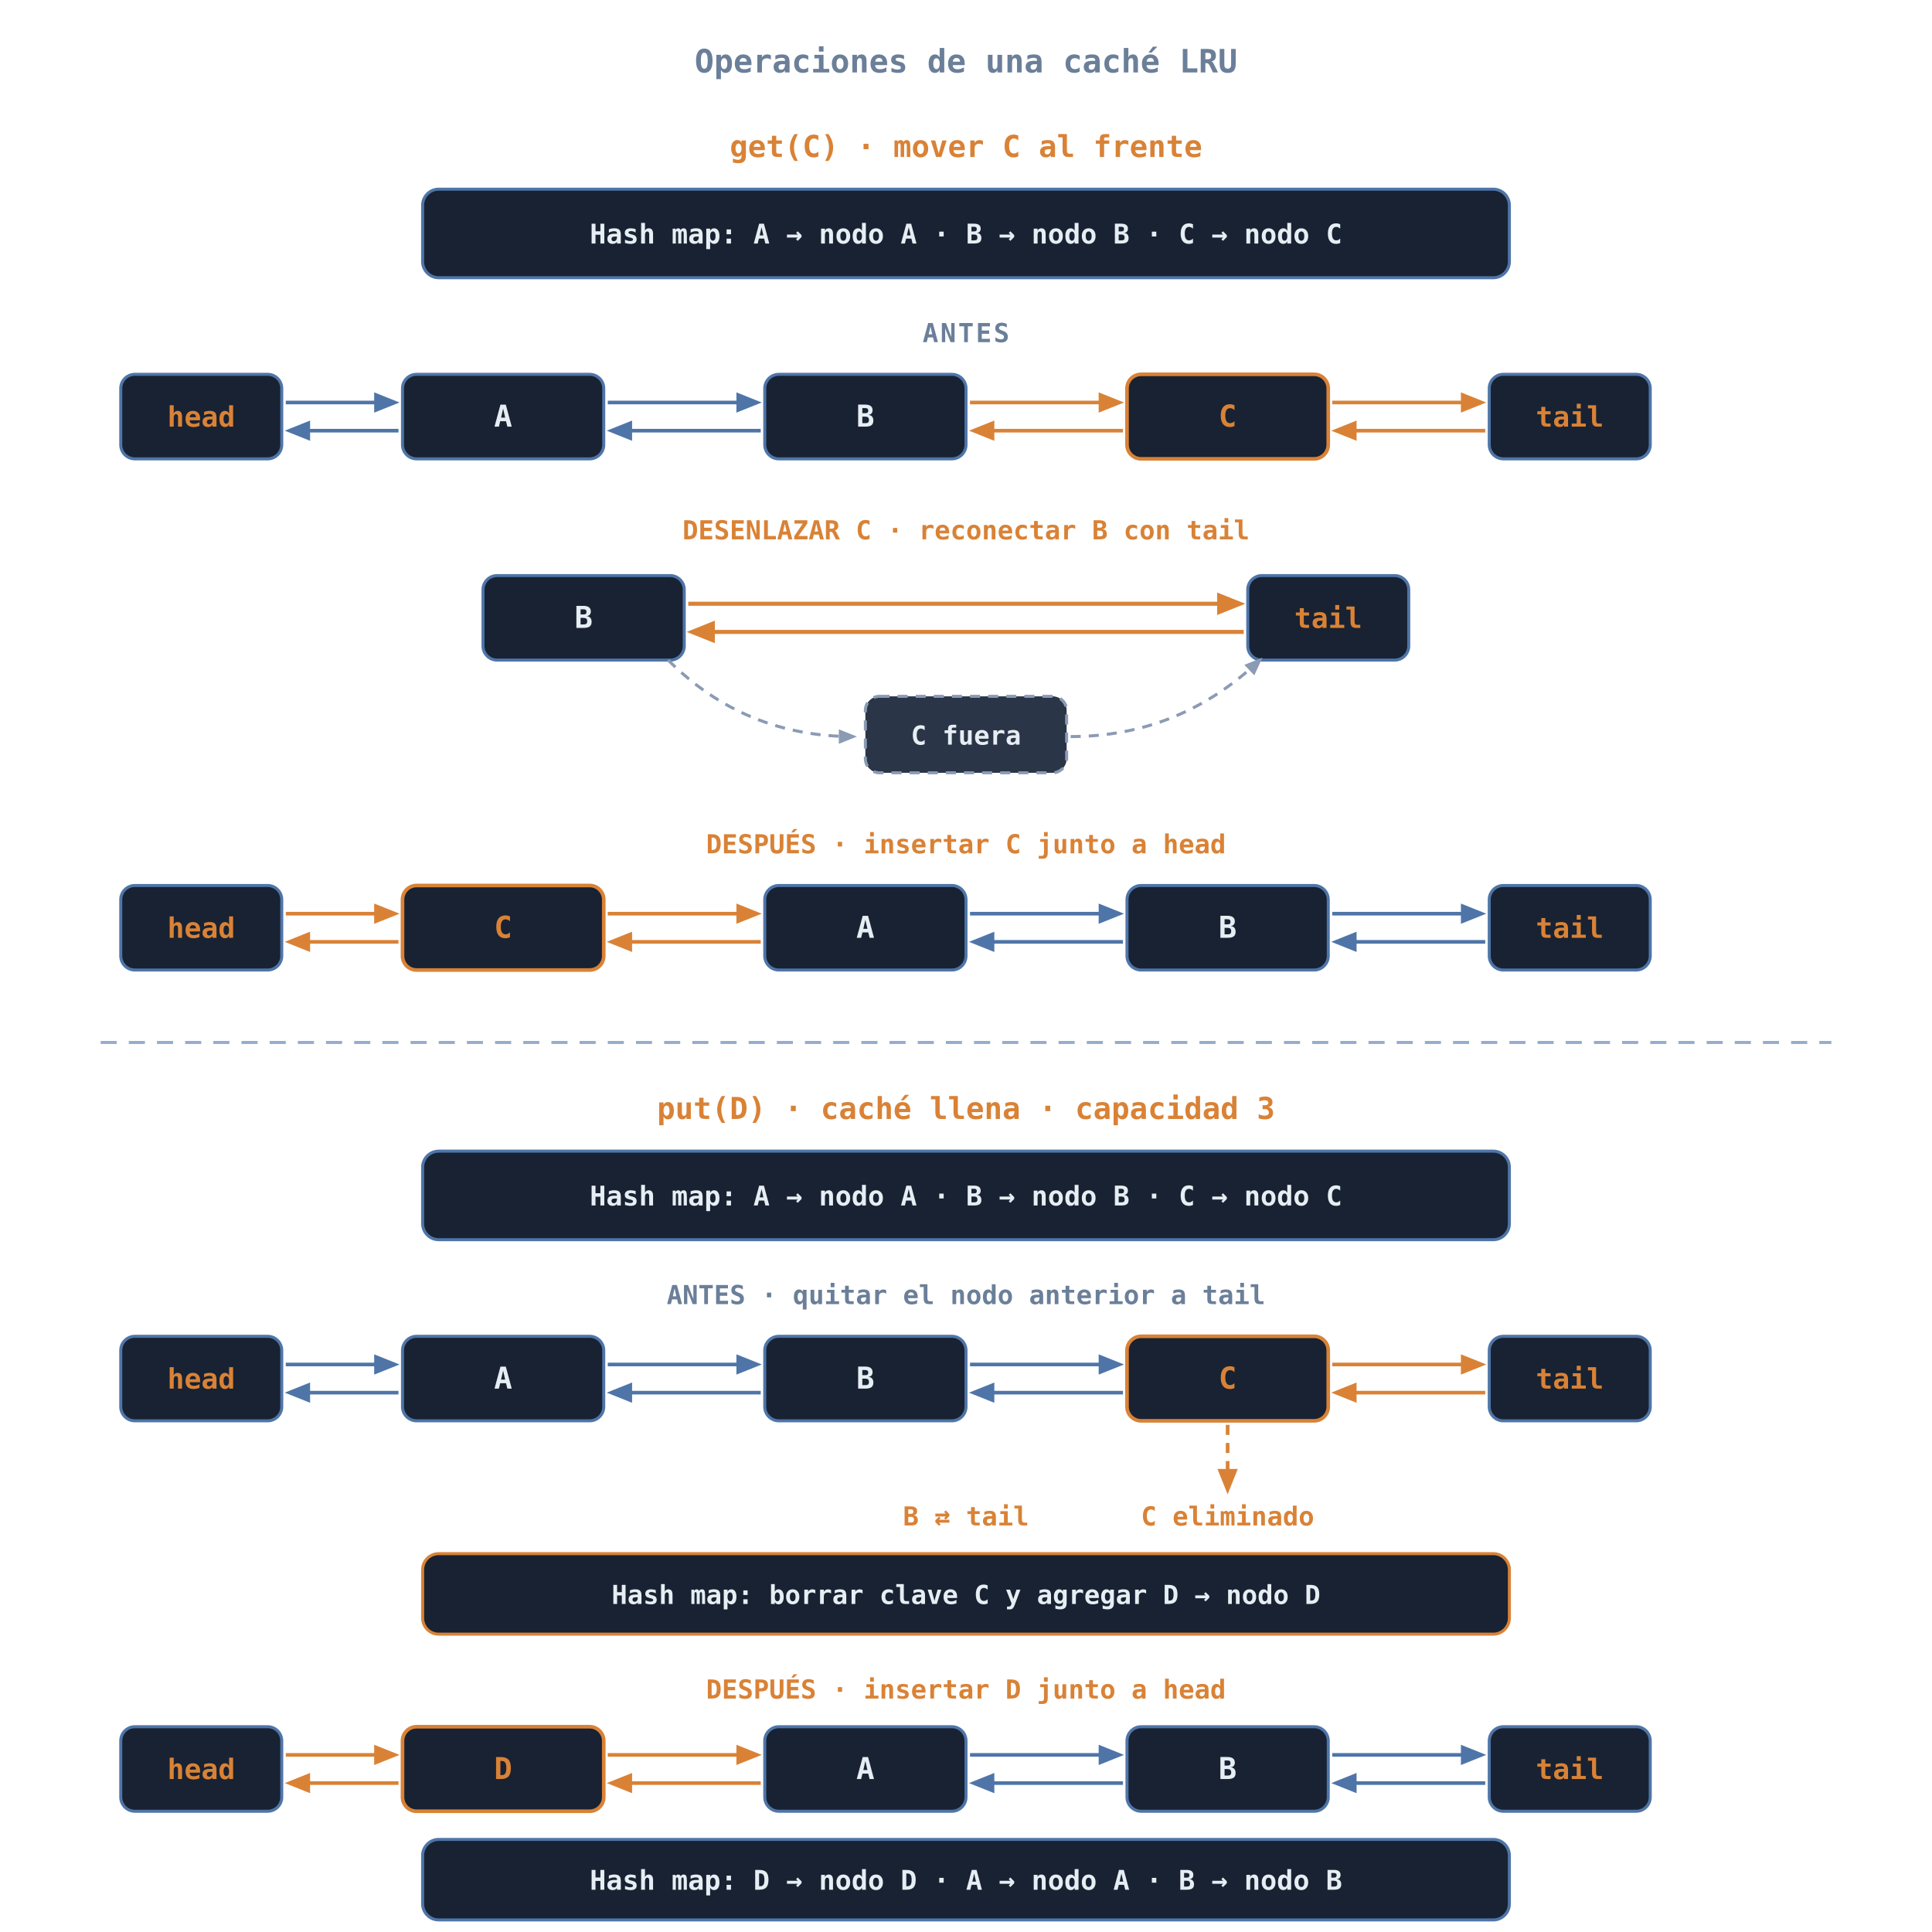
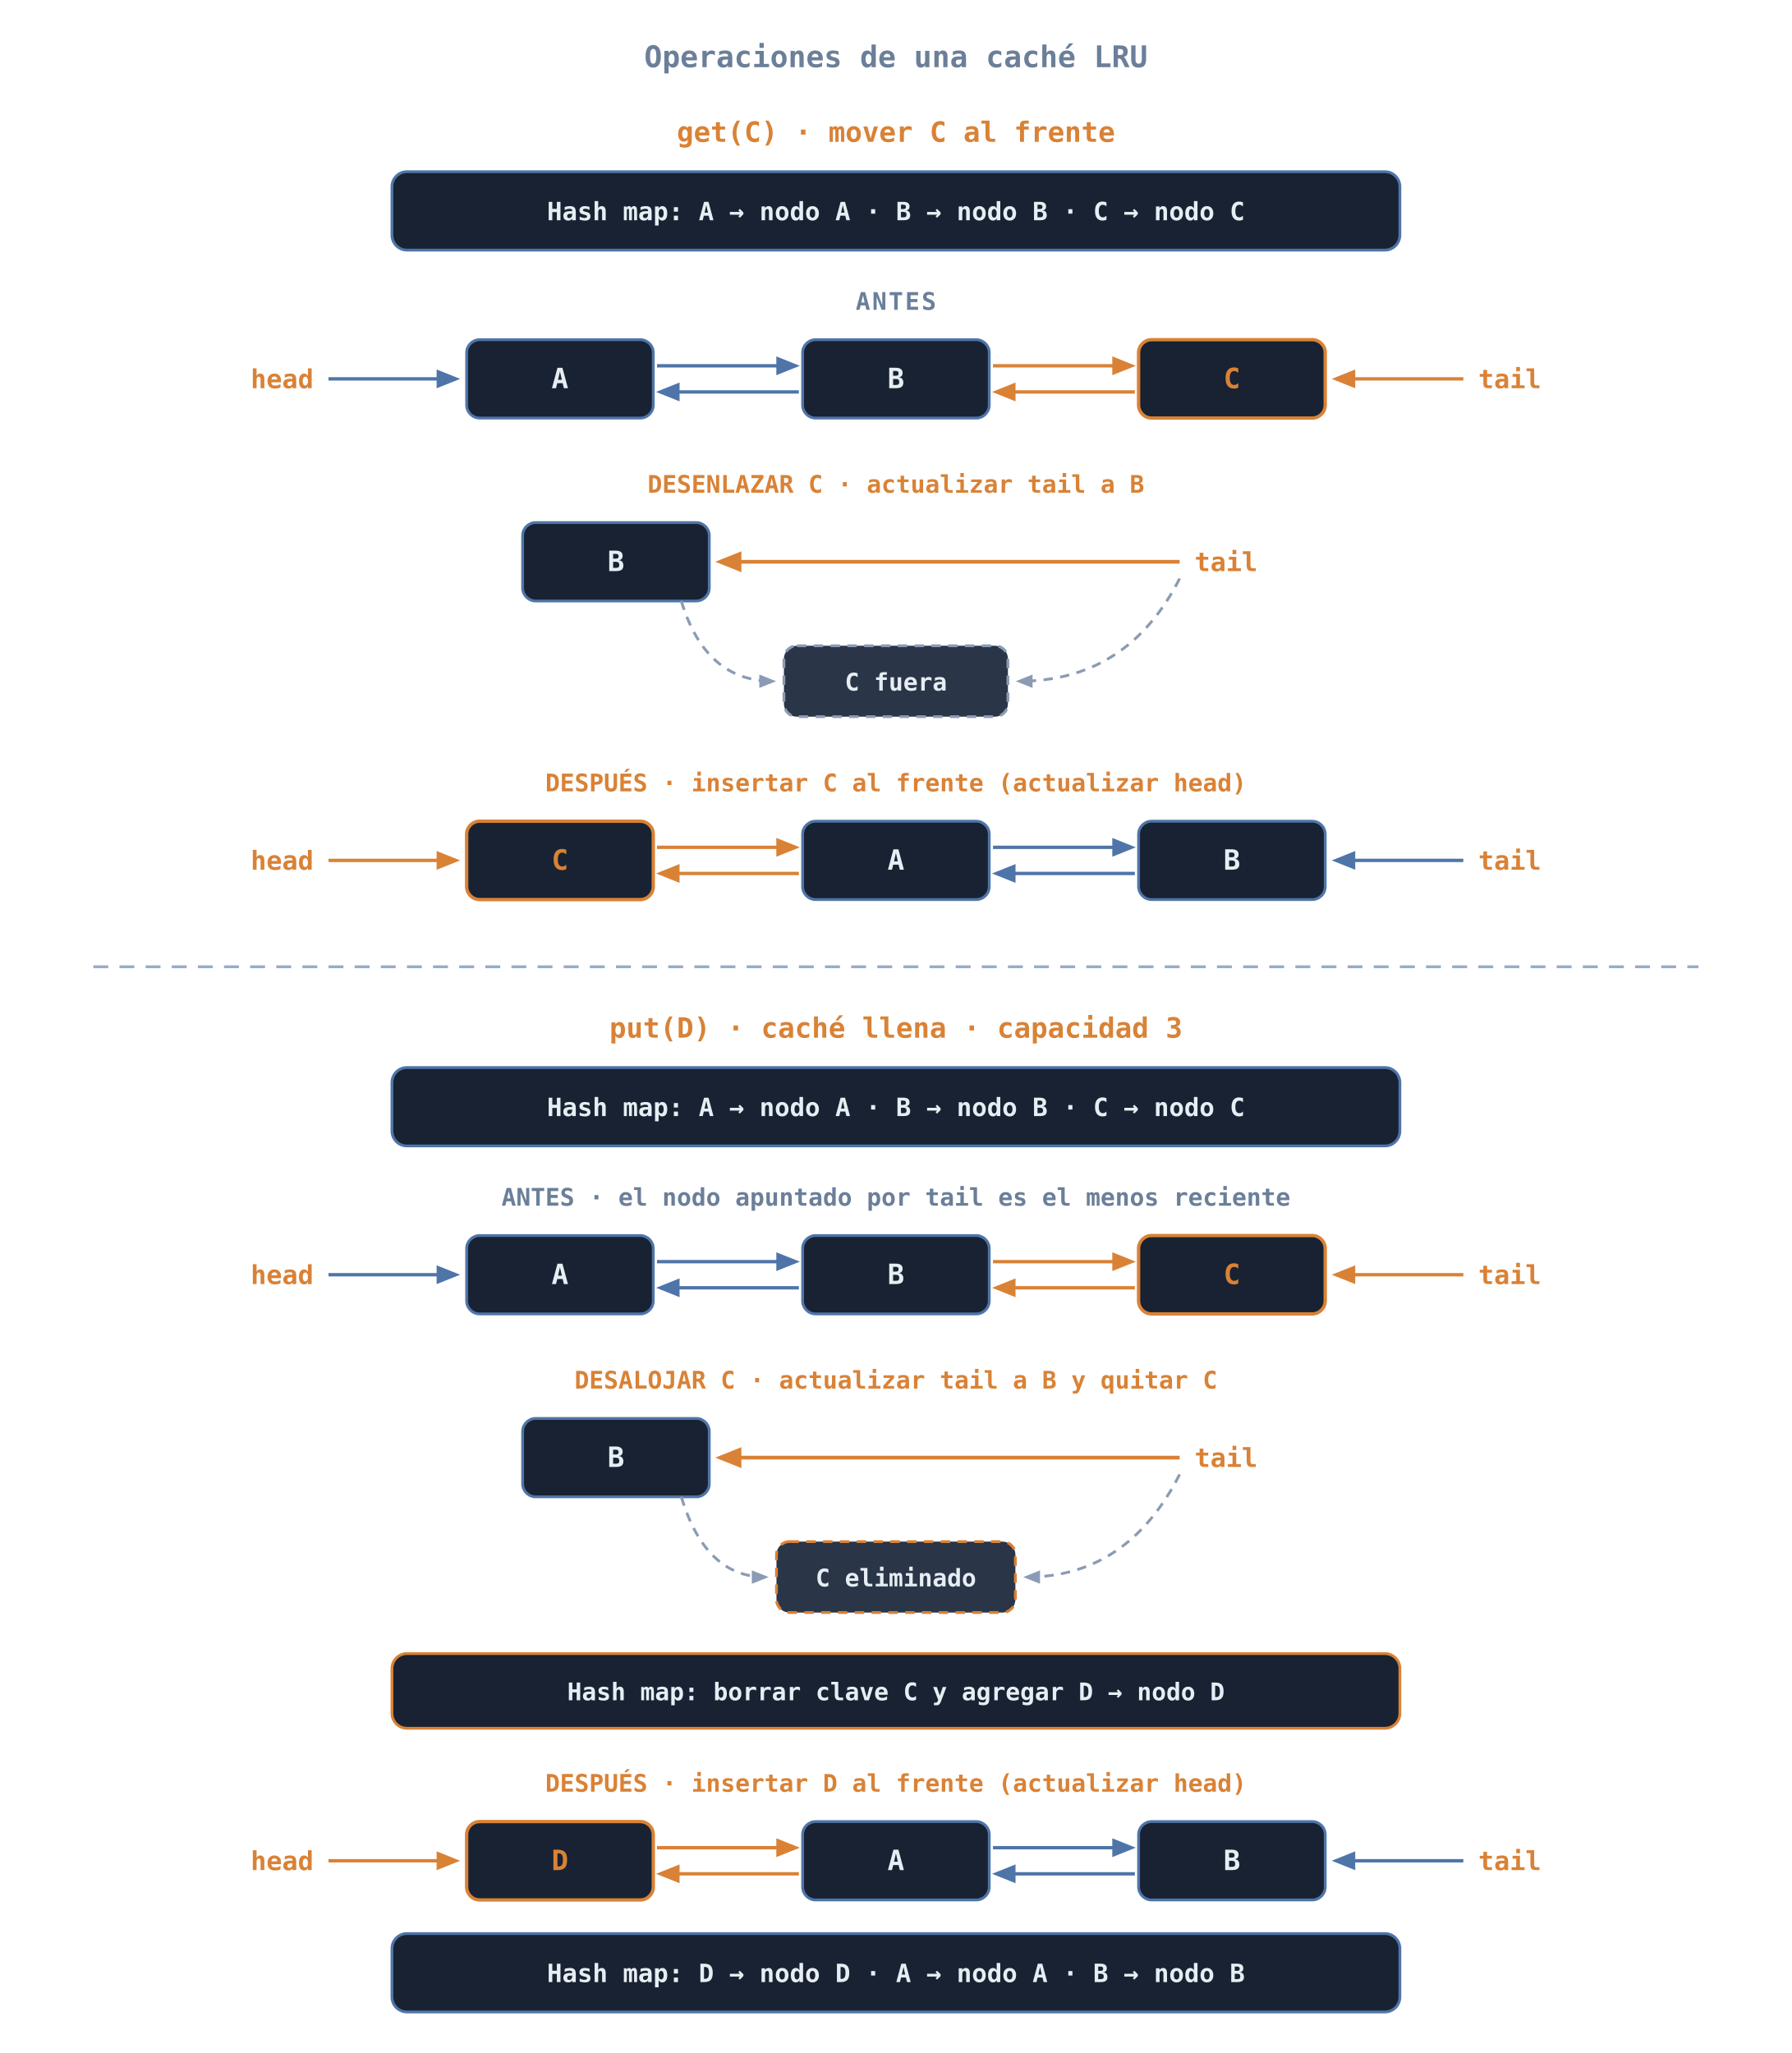
- <svg xmlns="http://www.w3.org/2000/svg" viewBox="0 0 960 960" width="960" height="960" font-family="'JetBrains Mono', 'Fira Code', 'Consolas', monospace">
+ <svg xmlns="http://www.w3.org/2000/svg" viewBox="0 0 960 1100" width="960" height="1100" font-family="'JetBrains Mono', 'Fira Code', 'Consolas', monospace">
  <defs>
    <marker id="arrow-blue" viewBox="0 0 10 10" refX="8" refY="5" markerWidth="7" markerHeight="7" orient="auto-start-reverse">
      <path d="M 0 1 L 10 5 L 0 9 z" fill="#4f75a8" />
    </marker>
    <marker id="arrow-orange" viewBox="0 0 10 10" refX="8" refY="5" markerWidth="7" markerHeight="7" orient="auto-start-reverse">
      <path d="M 0 1 L 10 5 L 0 9 z" fill="#d98236" />
    </marker>
    <marker id="arrow-muted" viewBox="0 0 10 10" refX="8" refY="5" markerWidth="6" markerHeight="6" orient="auto-start-reverse">
      <path d="M 0 1 L 10 5 L 0 9 z" fill="#8b9bb4" />
    </marker>
  </defs>
  <text x="480" y="36" text-anchor="middle" fill="#6b7f99" font-size="16" font-weight="600">Operaciones de una caché LRU</text>
-   <text x="480" y="78" text-anchor="middle" fill="#d98236" font-size="15" font-weight="700">get(C) · mover C al frente</text>
-   <rect x="210" y="94" width="540" height="44" rx="8" fill="#182232" stroke="#4f75a8" stroke-width="1.5" />
-   <text x="480" y="121" text-anchor="middle" fill="#e6edf3" font-size="13.5" font-weight="600">Hash map:  A → nodo A  ·  B → nodo B  ·  C → nodo C</text>
-   <text x="480" y="170" text-anchor="middle" fill="#6b7f99" font-size="13" font-weight="700" letter-spacing="1">ANTES</text>
-   <rect x="60" y="186" width="80" height="42" rx="7" fill="#182232" stroke="#4f75a8" stroke-width="1.5" />
-   <text x="100" y="212" text-anchor="middle" fill="#d98236" font-size="14" font-weight="700">head</text>
-   <rect x="200" y="186" width="100" height="42" rx="7" fill="#182232" stroke="#4f75a8" stroke-width="1.5" />
-   <text x="250" y="212" text-anchor="middle" fill="#e6edf3" font-size="15" font-weight="700">A</text>
-   <rect x="380" y="186" width="100" height="42" rx="7" fill="#182232" stroke="#4f75a8" stroke-width="1.5" />
-   <text x="430" y="212" text-anchor="middle" fill="#e6edf3" font-size="15" font-weight="700">B</text>
-   <rect x="560" y="186" width="100" height="42" rx="7" fill="#182232" stroke="#d98236" stroke-width="1.8" />
-   <text x="610" y="212" text-anchor="middle" fill="#d98236" font-size="15" font-weight="700">C</text>
-   <rect x="740" y="186" width="80" height="42" rx="7" fill="#182232" stroke="#4f75a8" stroke-width="1.5" />
-   <text x="780" y="212" text-anchor="middle" fill="#d98236" font-size="14" font-weight="700">tail</text>
-   <line x1="142" y1="200" x2="196" y2="200" stroke="#4f75a8" stroke-width="1.8" marker-end="url(#arrow-blue)" />
-   <line x1="198" y1="214" x2="144" y2="214" stroke="#4f75a8" stroke-width="1.8" marker-end="url(#arrow-blue)" />
-   <line x1="302" y1="200" x2="376" y2="200" stroke="#4f75a8" stroke-width="1.8" marker-end="url(#arrow-blue)" />
-   <line x1="378" y1="214" x2="304" y2="214" stroke="#4f75a8" stroke-width="1.8" marker-end="url(#arrow-blue)" />
-   <line x1="482" y1="200" x2="556" y2="200" stroke="#d98236" stroke-width="1.8" marker-end="url(#arrow-orange)" />
-   <line x1="558" y1="214" x2="484" y2="214" stroke="#d98236" stroke-width="1.8" marker-end="url(#arrow-orange)" />
-   <line x1="662" y1="200" x2="736" y2="200" stroke="#d98236" stroke-width="1.8" marker-end="url(#arrow-orange)" />
-   <line x1="738" y1="214" x2="664" y2="214" stroke="#d98236" stroke-width="1.8" marker-end="url(#arrow-orange)" />
-   <text x="480" y="268" text-anchor="middle" fill="#d98236" font-size="13" font-weight="700">DESENLAZAR C · reconectar B con tail</text>
-   <rect x="240" y="286" width="100" height="42" rx="7" fill="#182232" stroke="#4f75a8" stroke-width="1.5" />
-   <text x="290" y="312" text-anchor="middle" fill="#e6edf3" font-size="15" font-weight="700">B</text>
-   <rect x="620" y="286" width="80" height="42" rx="7" fill="#182232" stroke="#4f75a8" stroke-width="1.5" />
-   <text x="660" y="312" text-anchor="middle" fill="#d98236" font-size="14" font-weight="700">tail</text>
-   <line x1="342" y1="300" x2="616" y2="300" stroke="#d98236" stroke-width="2" marker-end="url(#arrow-orange)" />
-   <line x1="618" y1="314" x2="344" y2="314" stroke="#d98236" stroke-width="2" marker-end="url(#arrow-orange)" />
-   <path d="M 332 328 Q 370 366 424 366" fill="none" stroke="#8b9bb4" stroke-width="1.5" stroke-dasharray="5,4" marker-end="url(#arrow-muted)" />
-   <path d="M 532 366 Q 586 366 626 328" fill="none" stroke="#8b9bb4" stroke-width="1.5" stroke-dasharray="5,4" marker-end="url(#arrow-muted)" />
-   <rect x="430" y="346" width="100" height="38" rx="7" fill="#2a3547" stroke="#8b9bb4" stroke-width="1.5" stroke-dasharray="5,4" />
+   <text x="480" y="76" text-anchor="middle" fill="#d98236" font-size="15" font-weight="700">get(C) · mover C al frente</text>
+   <rect x="210" y="92" width="540" height="42" rx="8" fill="#182232" stroke="#4f75a8" stroke-width="1.5" />
+   <text x="480" y="118" text-anchor="middle" fill="#e6edf3" font-size="13.5" font-weight="600">Hash map:  A → nodo A  ·  B → nodo B  ·  C → nodo C</text>
+   <text x="480" y="166" text-anchor="middle" fill="#6b7f99" font-size="13" font-weight="700" letter-spacing="1">ANTES</text>
+   <text x="168" y="208" text-anchor="end" fill="#d98236" font-size="14" font-weight="700">head</text>
+   <line x1="176" y1="203" x2="244" y2="203" stroke="#4f75a8" stroke-width="1.8" marker-end="url(#arrow-blue)" />
+   <rect x="250" y="182" width="100" height="42" rx="7" fill="#182232" stroke="#4f75a8" stroke-width="1.5" />
+   <text x="300" y="208" text-anchor="middle" fill="#e6edf3" font-size="15" font-weight="700">A</text>
+   <rect x="430" y="182" width="100" height="42" rx="7" fill="#182232" stroke="#4f75a8" stroke-width="1.5" />
+   <text x="480" y="208" text-anchor="middle" fill="#e6edf3" font-size="15" font-weight="700">B</text>
+   <rect x="610" y="182" width="100" height="42" rx="7" fill="#182232" stroke="#d98236" stroke-width="1.8" />
+   <text x="660" y="208" text-anchor="middle" fill="#d98236" font-size="15" font-weight="700">C</text>
+   <text x="792" y="208" text-anchor="start" fill="#d98236" font-size="14" font-weight="700">tail</text>
+   <line x1="784" y1="203" x2="716" y2="203" stroke="#d98236" stroke-width="1.8" marker-end="url(#arrow-orange)" />
+   <line x1="352" y1="196" x2="426" y2="196" stroke="#4f75a8" stroke-width="1.8" marker-end="url(#arrow-blue)" />
+   <line x1="428" y1="210" x2="354" y2="210" stroke="#4f75a8" stroke-width="1.8" marker-end="url(#arrow-blue)" />
+   <line x1="532" y1="196" x2="606" y2="196" stroke="#d98236" stroke-width="1.8" marker-end="url(#arrow-orange)" />
+   <line x1="608" y1="210" x2="534" y2="210" stroke="#d98236" stroke-width="1.8" marker-end="url(#arrow-orange)" />
+   <text x="480" y="264" text-anchor="middle" fill="#d98236" font-size="13" font-weight="700">DESENLAZAR C · actualizar tail a B</text>
+   <rect x="280" y="280" width="100" height="42" rx="7" fill="#182232" stroke="#4f75a8" stroke-width="1.5" />
+   <text x="330" y="306" text-anchor="middle" fill="#e6edf3" font-size="15" font-weight="700">B</text>
+   <text x="640" y="306" text-anchor="start" fill="#d98236" font-size="14" font-weight="700">tail</text>
+   <line x1="632" y1="301" x2="386" y2="301" stroke="#d98236" stroke-width="2" marker-end="url(#arrow-orange)" />
+   <path d="M 365 322 Q 378 365 414 365" fill="none" stroke="#8b9bb4" stroke-width="1.5" stroke-dasharray="5,4" marker-end="url(#arrow-muted)" />
+   <path d="M 632 310 Q 604 365 546 365" fill="none" stroke="#8b9bb4" stroke-width="1.5" stroke-dasharray="5,4" marker-end="url(#arrow-muted)" />
+   <rect x="420" y="346" width="120" height="38" rx="7" fill="#2a3547" stroke="#8b9bb4" stroke-width="1.5" stroke-dasharray="5,4" />
  <text x="480" y="370" text-anchor="middle" fill="#e6edf3" font-size="13" font-weight="600">C fuera</text>
-   <text x="480" y="424" text-anchor="middle" fill="#d98236" font-size="13" font-weight="700">DESPUÉS · insertar C junto a head</text>
-   <rect x="60" y="440" width="80" height="42" rx="7" fill="#182232" stroke="#4f75a8" stroke-width="1.5" />
-   <text x="100" y="466" text-anchor="middle" fill="#d98236" font-size="14" font-weight="700">head</text>
-   <rect x="200" y="440" width="100" height="42" rx="7" fill="#182232" stroke="#d98236" stroke-width="1.8" />
-   <text x="250" y="466" text-anchor="middle" fill="#d98236" font-size="15" font-weight="700">C</text>
-   <rect x="380" y="440" width="100" height="42" rx="7" fill="#182232" stroke="#4f75a8" stroke-width="1.5" />
-   <text x="430" y="466" text-anchor="middle" fill="#e6edf3" font-size="15" font-weight="700">A</text>
-   <rect x="560" y="440" width="100" height="42" rx="7" fill="#182232" stroke="#4f75a8" stroke-width="1.5" />
-   <text x="610" y="466" text-anchor="middle" fill="#e6edf3" font-size="15" font-weight="700">B</text>
-   <rect x="740" y="440" width="80" height="42" rx="7" fill="#182232" stroke="#4f75a8" stroke-width="1.5" />
-   <text x="780" y="466" text-anchor="middle" fill="#d98236" font-size="14" font-weight="700">tail</text>
-   <line x1="142" y1="454" x2="196" y2="454" stroke="#d98236" stroke-width="1.8" marker-end="url(#arrow-orange)" />
-   <line x1="198" y1="468" x2="144" y2="468" stroke="#d98236" stroke-width="1.8" marker-end="url(#arrow-orange)" />
-   <line x1="302" y1="454" x2="376" y2="454" stroke="#d98236" stroke-width="1.8" marker-end="url(#arrow-orange)" />
-   <line x1="378" y1="468" x2="304" y2="468" stroke="#d98236" stroke-width="1.8" marker-end="url(#arrow-orange)" />
-   <line x1="482" y1="454" x2="556" y2="454" stroke="#4f75a8" stroke-width="1.8" marker-end="url(#arrow-blue)" />
-   <line x1="558" y1="468" x2="484" y2="468" stroke="#4f75a8" stroke-width="1.8" marker-end="url(#arrow-blue)" />
-   <line x1="662" y1="454" x2="736" y2="454" stroke="#4f75a8" stroke-width="1.8" marker-end="url(#arrow-blue)" />
-   <line x1="738" y1="468" x2="664" y2="468" stroke="#4f75a8" stroke-width="1.8" marker-end="url(#arrow-blue)" />
+   <text x="480" y="424" text-anchor="middle" fill="#d98236" font-size="13" font-weight="700">DESPUÉS · insertar C al frente (actualizar head)</text>
+   <text x="168" y="466" text-anchor="end" fill="#d98236" font-size="14" font-weight="700">head</text>
+   <line x1="176" y1="461" x2="244" y2="461" stroke="#d98236" stroke-width="1.8" marker-end="url(#arrow-orange)" />
+   <rect x="250" y="440" width="100" height="42" rx="7" fill="#182232" stroke="#d98236" stroke-width="1.8" />
+   <text x="300" y="466" text-anchor="middle" fill="#d98236" font-size="15" font-weight="700">C</text>
+   <rect x="430" y="440" width="100" height="42" rx="7" fill="#182232" stroke="#4f75a8" stroke-width="1.5" />
+   <text x="480" y="466" text-anchor="middle" fill="#e6edf3" font-size="15" font-weight="700">A</text>
+   <rect x="610" y="440" width="100" height="42" rx="7" fill="#182232" stroke="#4f75a8" stroke-width="1.5" />
+   <text x="660" y="466" text-anchor="middle" fill="#e6edf3" font-size="15" font-weight="700">B</text>
+   <text x="792" y="466" text-anchor="start" fill="#d98236" font-size="14" font-weight="700">tail</text>
+   <line x1="784" y1="461" x2="716" y2="461" stroke="#4f75a8" stroke-width="1.8" marker-end="url(#arrow-blue)" />
+   <line x1="352" y1="454" x2="426" y2="454" stroke="#d98236" stroke-width="1.8" marker-end="url(#arrow-orange)" />
+   <line x1="428" y1="468" x2="354" y2="468" stroke="#d98236" stroke-width="1.8" marker-end="url(#arrow-orange)" />
+   <line x1="532" y1="454" x2="606" y2="454" stroke="#4f75a8" stroke-width="1.8" marker-end="url(#arrow-blue)" />
+   <line x1="608" y1="468" x2="534" y2="468" stroke="#4f75a8" stroke-width="1.8" marker-end="url(#arrow-blue)" />
  <line x1="50" y1="518" x2="910" y2="518" stroke="#4f75a8" stroke-width="1.5" stroke-dasharray="8,6" opacity="0.6" />
  <text x="480" y="556" text-anchor="middle" fill="#d98236" font-size="15" font-weight="700">put(D) · caché llena · capacidad 3</text>
-   <rect x="210" y="572" width="540" height="44" rx="8" fill="#182232" stroke="#4f75a8" stroke-width="1.5" />
-   <text x="480" y="599" text-anchor="middle" fill="#e6edf3" font-size="13.5" font-weight="600">Hash map:  A → nodo A  ·  B → nodo B  ·  C → nodo C</text>
-   <text x="480" y="648" text-anchor="middle" fill="#6b7f99" font-size="13" font-weight="700">ANTES · quitar el nodo anterior a tail</text>
-   <rect x="60" y="664" width="80" height="42" rx="7" fill="#182232" stroke="#4f75a8" stroke-width="1.5" />
-   <text x="100" y="690" text-anchor="middle" fill="#d98236" font-size="14" font-weight="700">head</text>
-   <rect x="200" y="664" width="100" height="42" rx="7" fill="#182232" stroke="#4f75a8" stroke-width="1.5" />
-   <text x="250" y="690" text-anchor="middle" fill="#e6edf3" font-size="15" font-weight="700">A</text>
-   <rect x="380" y="664" width="100" height="42" rx="7" fill="#182232" stroke="#4f75a8" stroke-width="1.5" />
-   <text x="430" y="690" text-anchor="middle" fill="#e6edf3" font-size="15" font-weight="700">B</text>
-   <rect x="560" y="664" width="100" height="42" rx="7" fill="#182232" stroke="#d98236" stroke-width="1.8" />
-   <text x="610" y="690" text-anchor="middle" fill="#d98236" font-size="15" font-weight="700">C</text>
-   <rect x="740" y="664" width="80" height="42" rx="7" fill="#182232" stroke="#4f75a8" stroke-width="1.5" />
-   <text x="780" y="690" text-anchor="middle" fill="#d98236" font-size="14" font-weight="700">tail</text>
-   <line x1="142" y1="678" x2="196" y2="678" stroke="#4f75a8" stroke-width="1.8" marker-end="url(#arrow-blue)" />
-   <line x1="198" y1="692" x2="144" y2="692" stroke="#4f75a8" stroke-width="1.8" marker-end="url(#arrow-blue)" />
-   <line x1="302" y1="678" x2="376" y2="678" stroke="#4f75a8" stroke-width="1.8" marker-end="url(#arrow-blue)" />
-   <line x1="378" y1="692" x2="304" y2="692" stroke="#4f75a8" stroke-width="1.8" marker-end="url(#arrow-blue)" />
-   <line x1="482" y1="678" x2="556" y2="678" stroke="#4f75a8" stroke-width="1.8" marker-end="url(#arrow-blue)" />
-   <line x1="558" y1="692" x2="484" y2="692" stroke="#4f75a8" stroke-width="1.8" marker-end="url(#arrow-blue)" />
-   <line x1="662" y1="678" x2="736" y2="678" stroke="#d98236" stroke-width="1.8" marker-end="url(#arrow-orange)" />
-   <line x1="738" y1="692" x2="664" y2="692" stroke="#d98236" stroke-width="1.8" marker-end="url(#arrow-orange)" />
-   <line x1="610" y1="708" x2="610" y2="740" stroke="#d98236" stroke-width="1.8" stroke-dasharray="5,4" marker-end="url(#arrow-orange)" />
-   <text x="480" y="758" text-anchor="middle" fill="#d98236" font-size="13" font-weight="700">B ⇄ tail</text>
-   <text x="610" y="758" text-anchor="middle" fill="#d98236" font-size="13" font-weight="700">C eliminado</text>
-   <rect x="210" y="772" width="540" height="40" rx="8" fill="#182232" stroke="#d98236" stroke-width="1.5" />
-   <text x="480" y="797" text-anchor="middle" fill="#e6edf3" font-size="13" font-weight="600">Hash map: borrar clave C y agregar D → nodo D</text>
-   <text x="480" y="844" text-anchor="middle" fill="#d98236" font-size="13" font-weight="700">DESPUÉS · insertar D junto a head</text>
-   <rect x="60" y="858" width="80" height="42" rx="7" fill="#182232" stroke="#4f75a8" stroke-width="1.5" />
-   <text x="100" y="884" text-anchor="middle" fill="#d98236" font-size="14" font-weight="700">head</text>
-   <rect x="200" y="858" width="100" height="42" rx="7" fill="#182232" stroke="#d98236" stroke-width="1.8" />
-   <text x="250" y="884" text-anchor="middle" fill="#d98236" font-size="15" font-weight="700">D</text>
-   <rect x="380" y="858" width="100" height="42" rx="7" fill="#182232" stroke="#4f75a8" stroke-width="1.5" />
-   <text x="430" y="884" text-anchor="middle" fill="#e6edf3" font-size="15" font-weight="700">A</text>
-   <rect x="560" y="858" width="100" height="42" rx="7" fill="#182232" stroke="#4f75a8" stroke-width="1.5" />
-   <text x="610" y="884" text-anchor="middle" fill="#e6edf3" font-size="15" font-weight="700">B</text>
-   <rect x="740" y="858" width="80" height="42" rx="7" fill="#182232" stroke="#4f75a8" stroke-width="1.5" />
-   <text x="780" y="884" text-anchor="middle" fill="#d98236" font-size="14" font-weight="700">tail</text>
-   <line x1="142" y1="872" x2="196" y2="872" stroke="#d98236" stroke-width="1.8" marker-end="url(#arrow-orange)" />
-   <line x1="198" y1="886" x2="144" y2="886" stroke="#d98236" stroke-width="1.8" marker-end="url(#arrow-orange)" />
-   <line x1="302" y1="872" x2="376" y2="872" stroke="#d98236" stroke-width="1.8" marker-end="url(#arrow-orange)" />
-   <line x1="378" y1="886" x2="304" y2="886" stroke="#d98236" stroke-width="1.8" marker-end="url(#arrow-orange)" />
-   <line x1="482" y1="872" x2="556" y2="872" stroke="#4f75a8" stroke-width="1.8" marker-end="url(#arrow-blue)" />
-   <line x1="558" y1="886" x2="484" y2="886" stroke="#4f75a8" stroke-width="1.8" marker-end="url(#arrow-blue)" />
-   <line x1="662" y1="872" x2="736" y2="872" stroke="#4f75a8" stroke-width="1.8" marker-end="url(#arrow-blue)" />
-   <line x1="738" y1="886" x2="664" y2="886" stroke="#4f75a8" stroke-width="1.8" marker-end="url(#arrow-blue)" />
-   <rect x="210" y="914" width="540" height="40" rx="8" fill="#182232" stroke="#4f75a8" stroke-width="1.5" />
-   <text x="480" y="939" text-anchor="middle" fill="#e6edf3" font-size="13.5" font-weight="600">Hash map:  D → nodo D  ·  A → nodo A  ·  B → nodo B</text>
+   <rect x="210" y="572" width="540" height="42" rx="8" fill="#182232" stroke="#4f75a8" stroke-width="1.5" />
+   <text x="480" y="598" text-anchor="middle" fill="#e6edf3" font-size="13.5" font-weight="600">Hash map:  A → nodo A  ·  B → nodo B  ·  C → nodo C</text>
+   <text x="480" y="646" text-anchor="middle" fill="#6b7f99" font-size="13" font-weight="700">ANTES · el nodo apuntado por tail es el menos reciente</text>
+   <text x="168" y="688" text-anchor="end" fill="#d98236" font-size="14" font-weight="700">head</text>
+   <line x1="176" y1="683" x2="244" y2="683" stroke="#4f75a8" stroke-width="1.8" marker-end="url(#arrow-blue)" />
+   <rect x="250" y="662" width="100" height="42" rx="7" fill="#182232" stroke="#4f75a8" stroke-width="1.5" />
+   <text x="300" y="688" text-anchor="middle" fill="#e6edf3" font-size="15" font-weight="700">A</text>
+   <rect x="430" y="662" width="100" height="42" rx="7" fill="#182232" stroke="#4f75a8" stroke-width="1.5" />
+   <text x="480" y="688" text-anchor="middle" fill="#e6edf3" font-size="15" font-weight="700">B</text>
+   <rect x="610" y="662" width="100" height="42" rx="7" fill="#182232" stroke="#d98236" stroke-width="1.8" />
+   <text x="660" y="688" text-anchor="middle" fill="#d98236" font-size="15" font-weight="700">C</text>
+   <text x="792" y="688" text-anchor="start" fill="#d98236" font-size="14" font-weight="700">tail</text>
+   <line x1="784" y1="683" x2="716" y2="683" stroke="#d98236" stroke-width="1.8" marker-end="url(#arrow-orange)" />
+   <line x1="352" y1="676" x2="426" y2="676" stroke="#4f75a8" stroke-width="1.8" marker-end="url(#arrow-blue)" />
+   <line x1="428" y1="690" x2="354" y2="690" stroke="#4f75a8" stroke-width="1.8" marker-end="url(#arrow-blue)" />
+   <line x1="532" y1="676" x2="606" y2="676" stroke="#d98236" stroke-width="1.8" marker-end="url(#arrow-orange)" />
+   <line x1="608" y1="690" x2="534" y2="690" stroke="#d98236" stroke-width="1.8" marker-end="url(#arrow-orange)" />
+   <text x="480" y="744" text-anchor="middle" fill="#d98236" font-size="13" font-weight="700">DESALOJAR C · actualizar tail a B y quitar C</text>
+   <rect x="280" y="760" width="100" height="42" rx="7" fill="#182232" stroke="#4f75a8" stroke-width="1.5" />
+   <text x="330" y="786" text-anchor="middle" fill="#e6edf3" font-size="15" font-weight="700">B</text>
+   <text x="640" y="786" text-anchor="start" fill="#d98236" font-size="14" font-weight="700">tail</text>
+   <line x1="632" y1="781" x2="386" y2="781" stroke="#d98236" stroke-width="2" marker-end="url(#arrow-orange)" />
+   <path d="M 365 802 Q 378 845 410 845" fill="none" stroke="#8b9bb4" stroke-width="1.5" stroke-dasharray="5,4" marker-end="url(#arrow-muted)" />
+   <path d="M 632 790 Q 604 845 550 845" fill="none" stroke="#8b9bb4" stroke-width="1.5" stroke-dasharray="5,4" marker-end="url(#arrow-muted)" />
+   <rect x="416" y="826" width="128" height="38" rx="7" fill="#2a3547" stroke="#d98236" stroke-width="1.5" stroke-dasharray="5,4" />
+   <text x="480" y="850" text-anchor="middle" fill="#e6edf3" font-size="13" font-weight="600">C eliminado</text>
+   <rect x="210" y="886" width="540" height="40" rx="8" fill="#182232" stroke="#d98236" stroke-width="1.5" />
+   <text x="480" y="911" text-anchor="middle" fill="#e6edf3" font-size="13" font-weight="600">Hash map: borrar clave C y agregar D → nodo D</text>
+   <text x="480" y="960" text-anchor="middle" fill="#d98236" font-size="13" font-weight="700">DESPUÉS · insertar D al frente (actualizar head)</text>
+   <text x="168" y="1002" text-anchor="end" fill="#d98236" font-size="14" font-weight="700">head</text>
+   <line x1="176" y1="997" x2="244" y2="997" stroke="#d98236" stroke-width="1.8" marker-end="url(#arrow-orange)" />
+   <rect x="250" y="976" width="100" height="42" rx="7" fill="#182232" stroke="#d98236" stroke-width="1.8" />
+   <text x="300" y="1002" text-anchor="middle" fill="#d98236" font-size="15" font-weight="700">D</text>
+   <rect x="430" y="976" width="100" height="42" rx="7" fill="#182232" stroke="#4f75a8" stroke-width="1.5" />
+   <text x="480" y="1002" text-anchor="middle" fill="#e6edf3" font-size="15" font-weight="700">A</text>
+   <rect x="610" y="976" width="100" height="42" rx="7" fill="#182232" stroke="#4f75a8" stroke-width="1.5" />
+   <text x="660" y="1002" text-anchor="middle" fill="#e6edf3" font-size="15" font-weight="700">B</text>
+   <text x="792" y="1002" text-anchor="start" fill="#d98236" font-size="14" font-weight="700">tail</text>
+   <line x1="784" y1="997" x2="716" y2="997" stroke="#4f75a8" stroke-width="1.8" marker-end="url(#arrow-blue)" />
+   <line x1="352" y1="990" x2="426" y2="990" stroke="#d98236" stroke-width="1.8" marker-end="url(#arrow-orange)" />
+   <line x1="428" y1="1004" x2="354" y2="1004" stroke="#d98236" stroke-width="1.8" marker-end="url(#arrow-orange)" />
+   <line x1="532" y1="990" x2="606" y2="990" stroke="#4f75a8" stroke-width="1.8" marker-end="url(#arrow-blue)" />
+   <line x1="608" y1="1004" x2="534" y2="1004" stroke="#4f75a8" stroke-width="1.8" marker-end="url(#arrow-blue)" />
+   <rect x="210" y="1036" width="540" height="42" rx="8" fill="#182232" stroke="#4f75a8" stroke-width="1.5" />
+   <text x="480" y="1062" text-anchor="middle" fill="#e6edf3" font-size="13.5" font-weight="600">Hash map:  D → nodo D  ·  A → nodo A  ·  B → nodo B</text>
</svg>
